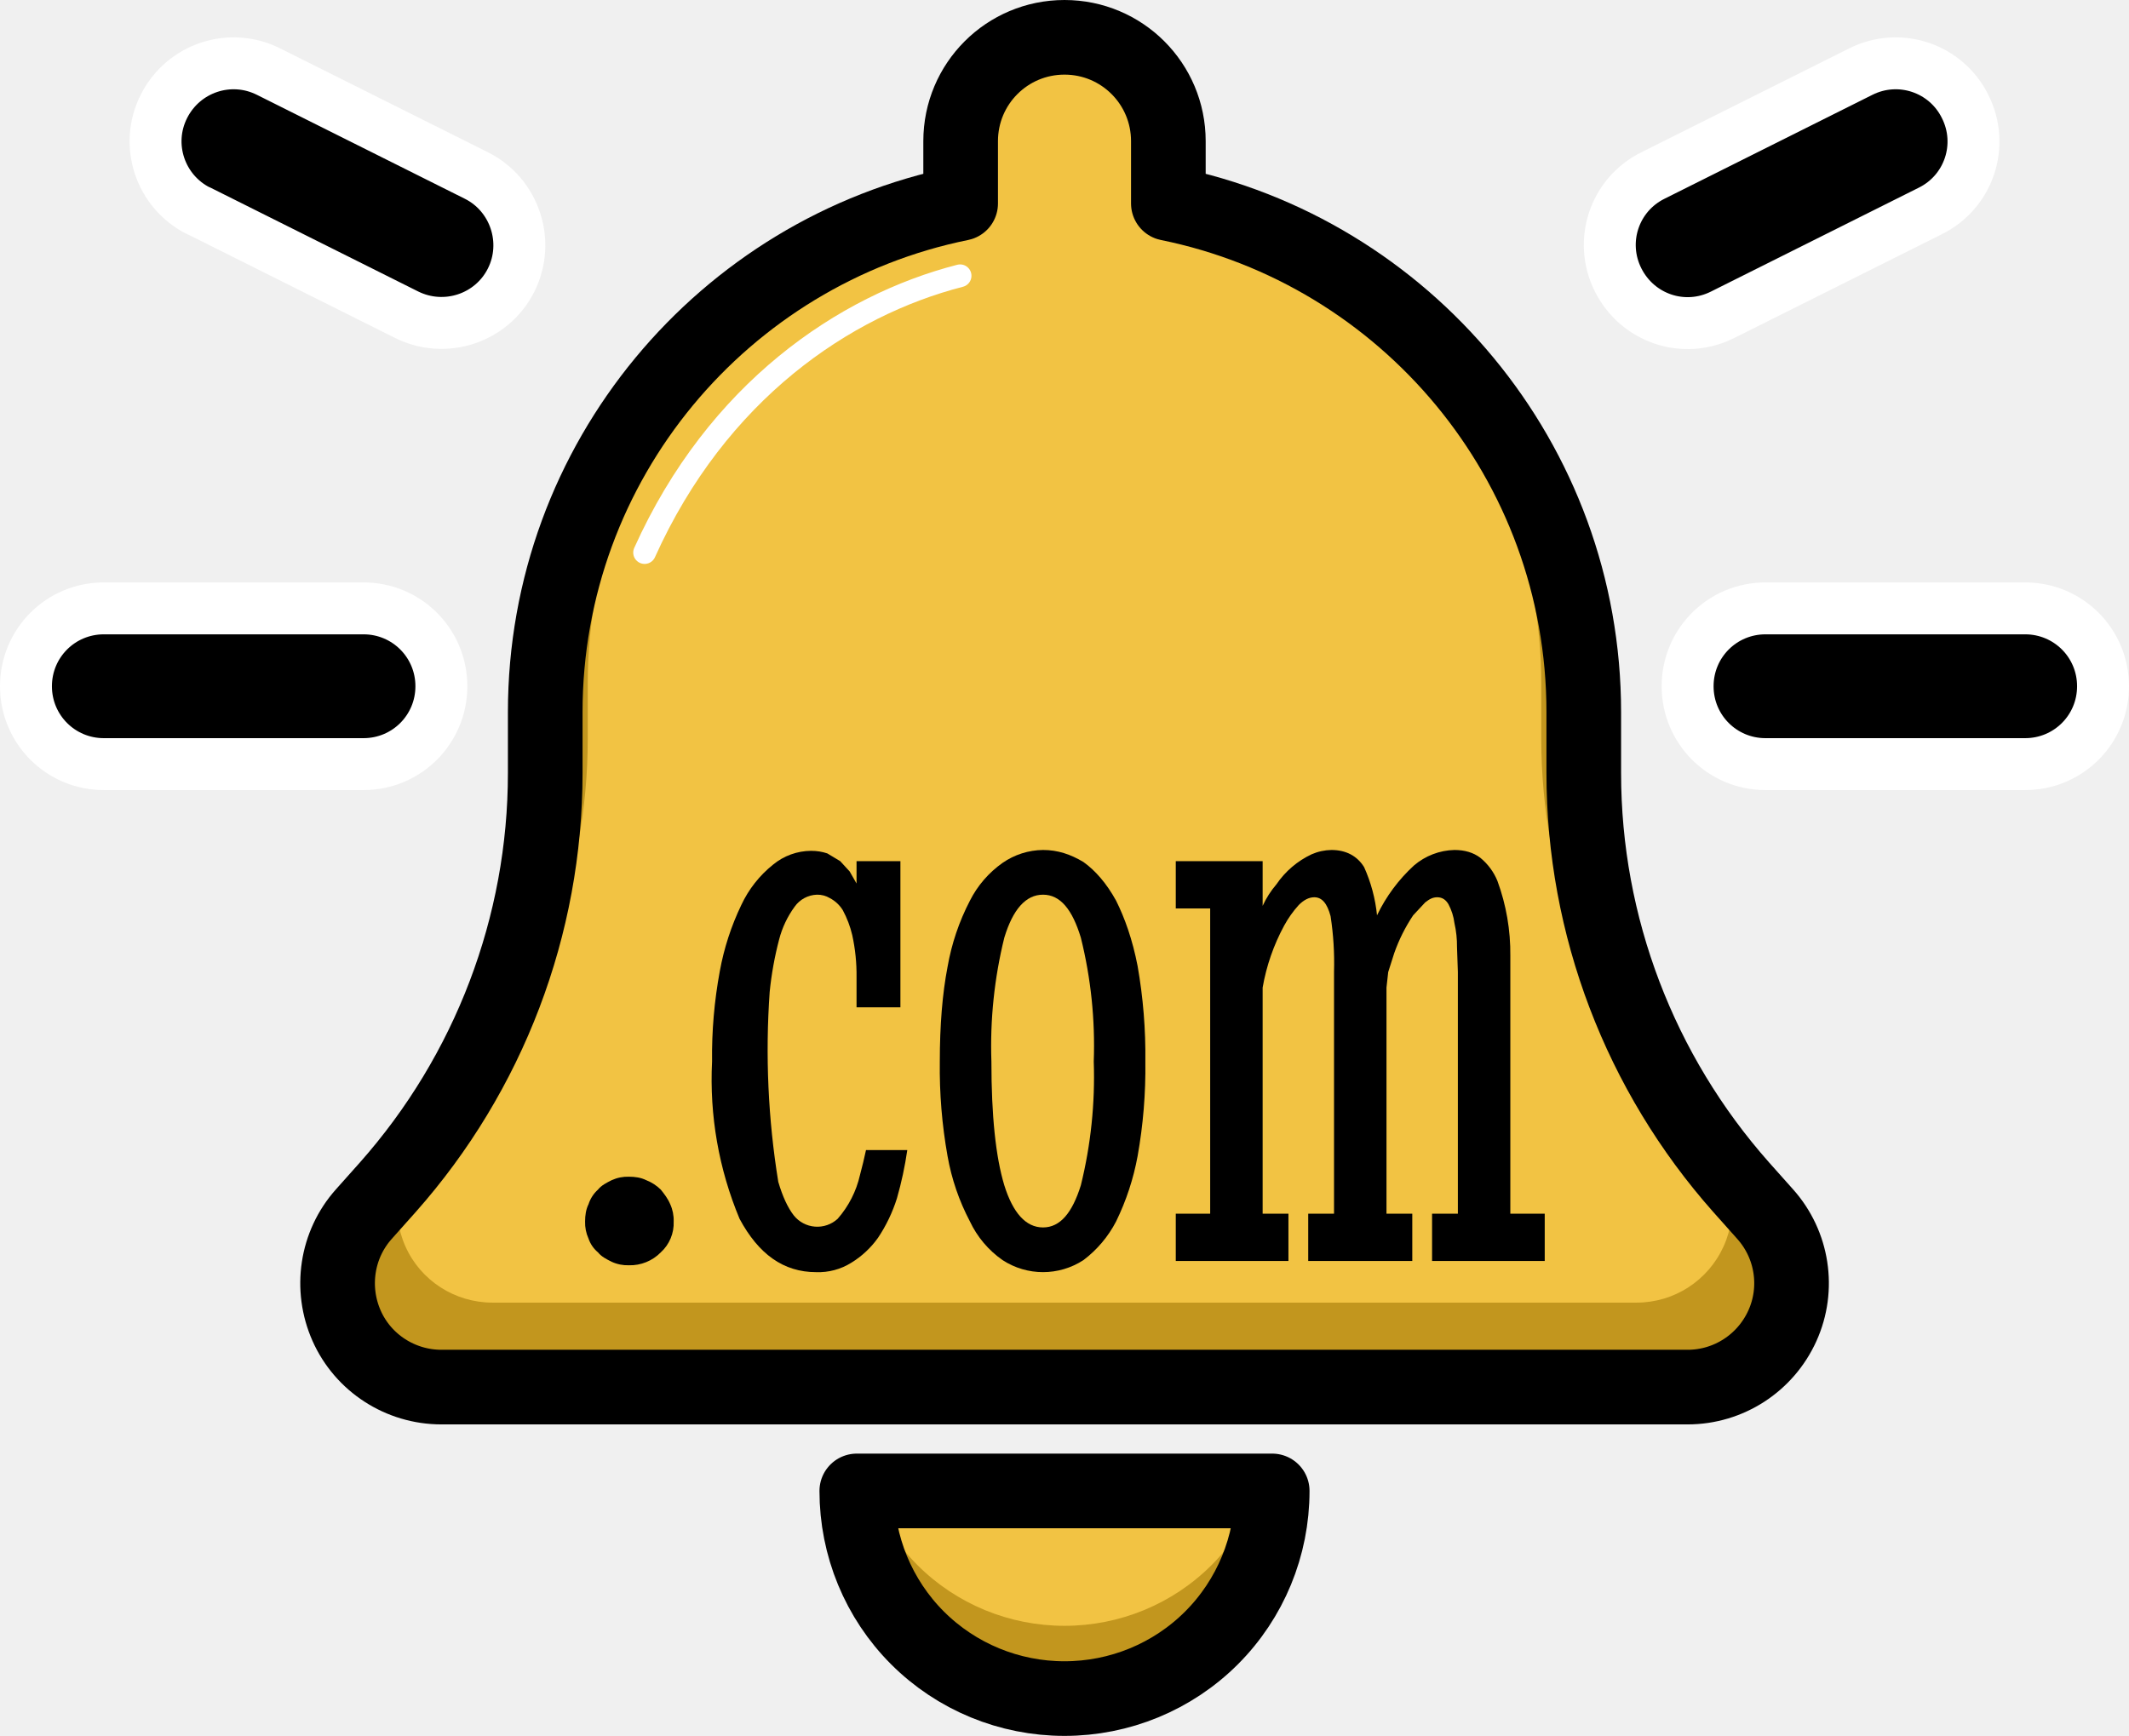
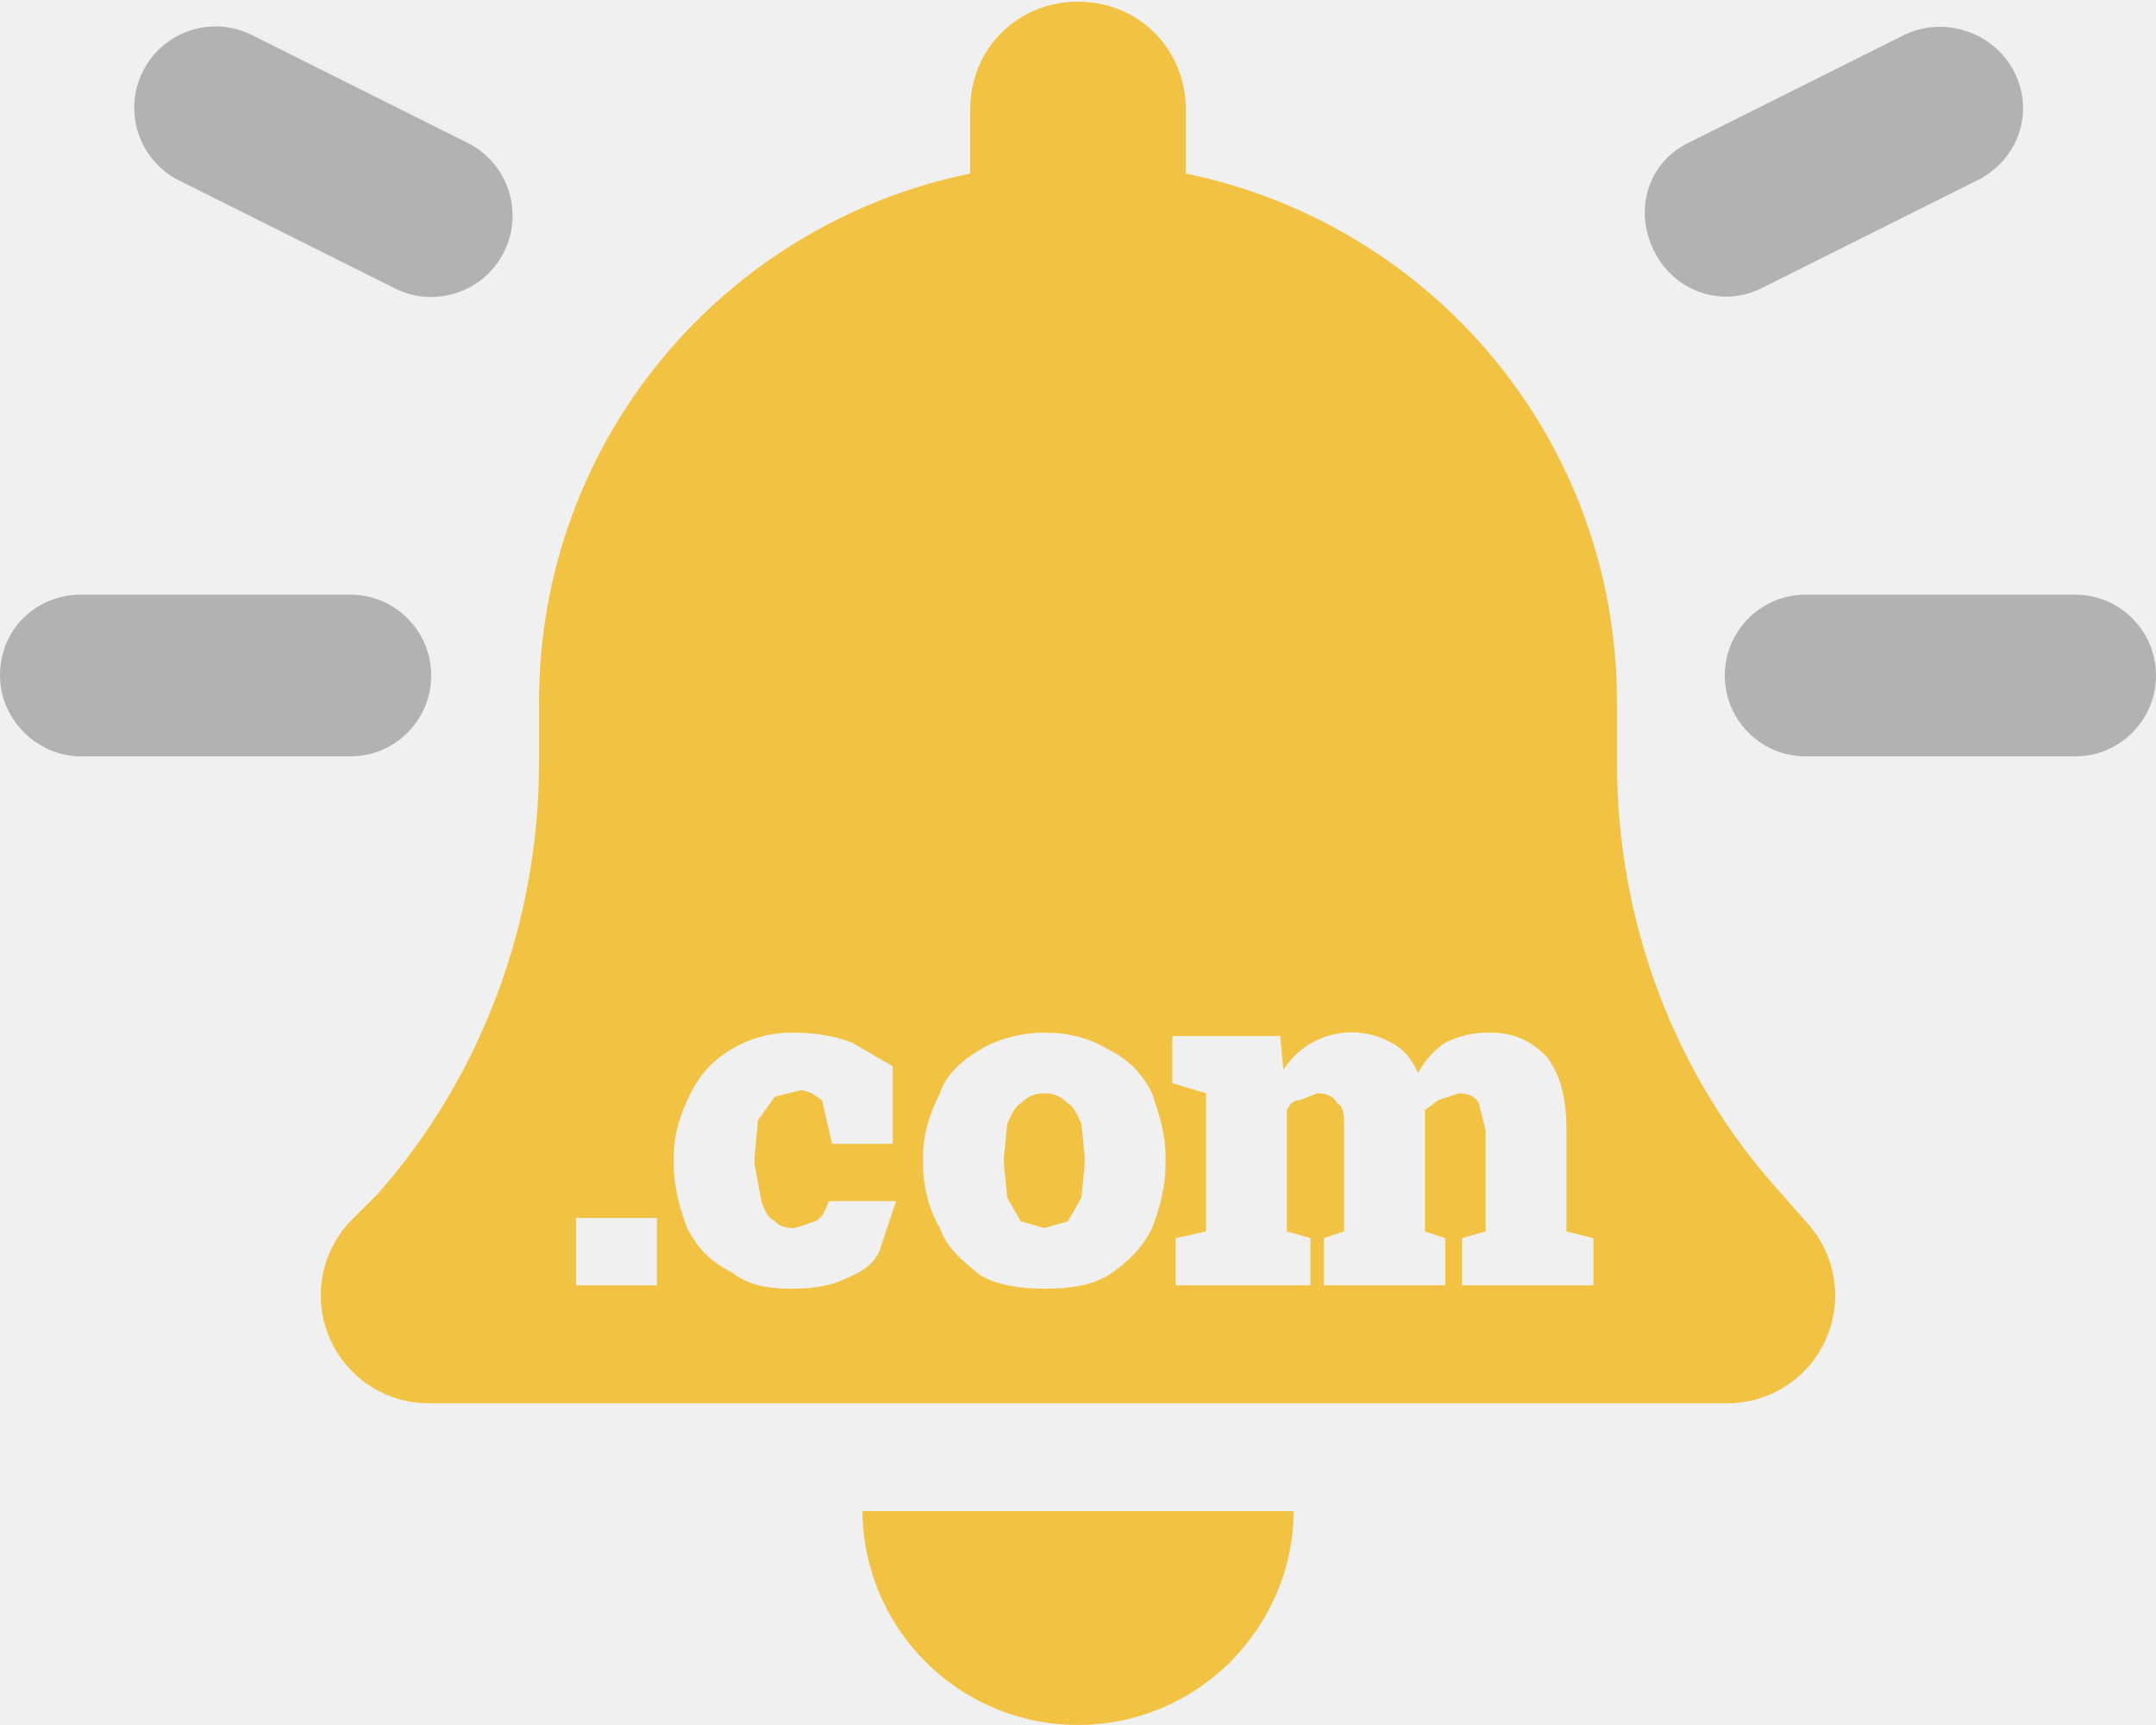
- <svg xmlns="http://www.w3.org/2000/svg" xml:space="preserve" style="fill-rule:evenodd;clip-rule:evenodd;stroke-linejoin:round;stroke-miterlimit:2" viewBox="0 0 656 535">
-   <path d="M365.3 493.3c12-12 18.7-28.3 18.7-45.3H256c0 17 6.7 33.3 18.7 45.3S303 512 320 512c17 0 33.3-6.7 45.3-18.7Z" style="fill:#c2961e;fill-rule:nonzero" transform="translate(8 11.5)" />
-   <g transform="translate(8 11.5)">
-     <clipPath id="a">
-       <path d="M365.3 482.745c12-12 18.7-28.3 18.7-45.3H256c0 17 6.7 33.3 18.7 45.3s28.3 18.7 45.3 18.7c17 0 33.3-6.7 45.3-18.7Z" clip-rule="nonzero" />
-     </clipPath>
-     <g clip-path="url(#a)">
-       <clipPath id="b">
-         <path d="M365.3 470.876c12-12 18.7-28.3 18.7-45.3H256c0 17 6.7 33.3 18.7 45.3s28.3 18.7 45.3 18.7c17 0 33.3-6.7 45.3-18.7Z" clip-rule="nonzero" />
-       </clipPath>
-       <g clip-path="url(#b)">
-         <path d="M365.3 493.3c12-12 18.7-28.3 18.7-45.3H256c0 17 6.7 33.3 18.7 45.3S303 512 320 512c17 0 33.3-6.7 45.3-18.7Z" style="fill:#f2c343;fill-rule:nonzero" />
-       </g>
-     </g>
-   </g>
-   <path d="M365.3 493.3c12-12 18.7-28.3 18.7-45.3H256c0 17 6.7 33.3 18.7 45.3S303 512 320 512c17 0 33.3-6.7 45.3-18.7Z" style="fill:none;fill-rule:nonzero;stroke:#000;stroke-width:23px" transform="translate(8 11.5)" />
-   <path d="M320 0c-17.7 0-32 14.3-32 32v19.2C215 66 160 130.6 160 208v18.8c0 47-17.3 92.4-48.5 127.6l-7.4 8.3c-8.4 9.4-10.4 22.9-5.3 34.4 5.1 11.5 16.6 18.9 29.2 18.9h384c12.6 0 24-7.4 29.2-18.9 5.2-11.5 3.1-25-5.3-34.4l-7.4-8.3c-31.2-35.2-48.5-80.5-48.5-127.6V208c0-77.4-55-142-128-156.8V32c0-17.7-14.3-32-32-32Z" style="fill:#c2961e;fill-rule:nonzero" transform="translate(8 11.5)" />
-   <g transform="translate(8 11.5)">
-     <clipPath id="c">
-       <path d="M320.002 8.014c-16.251 0-29.381 13.13-29.381 29.381v17.629c-67.025 13.588-117.523 72.901-117.523 143.966v17.261c0 43.153-15.884 84.837-44.53 117.156l-6.795 7.62c-7.712 8.631-9.549 21.026-4.866 31.585 4.683 10.559 15.241 17.353 26.81 17.353h352.57c11.568 0 22.035-6.794 26.81-17.353 4.774-10.559 2.846-22.954-4.867-31.585l-6.794-7.62c-28.646-32.319-44.53-73.911-44.53-117.156V198.99c0-71.065-50.498-130.378-117.523-143.966V37.395c0-16.251-13.13-29.381-29.381-29.381Z" clip-rule="nonzero" />
-     </clipPath>
-     <g clip-path="url(#c)">
-       <path d="M320 0c-17.7 0-32 14.3-32 32v19.2C215 66 160 130.6 160 208v18.8c0 47-17.3 92.4-48.5 127.6l-7.4 8.3c-8.4 9.4-10.4 22.9-5.3 34.4 5.1 11.5 16.6 18.9 29.2 18.9h384c12.6 0 24-7.4 29.2-18.9 5.2-11.5 3.1-25-5.3-34.4l-7.4-8.3c-31.2-35.2-48.5-80.5-48.5-127.6V208c0-77.4-55-142-128-156.8V32c0-17.7-14.3-32-32-32Z" style="fill:#f2c343;fill-rule:nonzero" />
-     </g>
-   </g>
-   <path d="M320 0c-17.7 0-32 14.3-32 32v19.2C215 66 160 130.6 160 208v18.8c0 47-17.3 92.4-48.5 127.6l-7.4 8.3c-8.4 9.4-10.4 22.9-5.3 34.4 5.1 11.5 16.6 18.9 29.2 18.9h384c12.6 0 24-7.4 29.2-18.9 5.2-11.5 3.1-25-5.3-34.4l-7.4-8.3c-31.2-35.2-48.5-80.5-48.5-127.6V208c0-77.4-55-142-128-156.8V32c0-17.7-14.3-32-32-32Z" style="fill:none;fill-rule:nonzero;stroke:#000;stroke-width:23px" transform="translate(8 11.5)" />
-   <path d="M288.294 93.215c-35.744 9.188-74.867 35.66-97.216 85.309" style="fill:none;stroke:#fff;stroke-width:7px;stroke-linecap:round;stroke-miterlimit:1.5" transform="translate(7.536 -8.224)" />
-   <path d="M0 200c0 13.3 10.7 24 24 24h80c13.3 0 24-10.7 24-24s-10.7-24-24-24H24c-13.3 0-24 10.7-24 24Zm536-24c-13.3 0-24 10.7-24 24s10.7 24 24 24h80c13.3 0 24-10.7 24-24s-10.7-24-24-24h-80Zm61.5-154.7c-5.9-11.9-20.3-16.7-32.2-10.7l-64 32c-11.9 5.9-16.7 20.3-10.7 32.2 6 11.9 20.3 16.7 32.2 10.7l64-32c11.9-5.9 16.7-20.3 10.7-32.2ZM53.3 53.5l64 32c11.9 5.9 26.3 1.1 32.2-10.7 5.9-11.8 1.1-26.3-10.7-32.2l-64-32c-11.9-6-26.3-1.2-32.3 10.7-6 11.9-1.1 26.3 10.7 32.2h.1Z" style="fill-rule:nonzero;stroke:#fff;stroke-width:16px" transform="translate(8 11.5)" />
-   <path d="M.024-.046c0-.007.001-.014.004-.02a.039.039 0 0 1 .011-.017c.004-.005.01-.008.016-.011a.045.045 0 0 1 .02-.004c.007 0 .014.001.02.004a.05.05 0 0 1 .017.011c.004.005.008.01.011.017a.045.045 0 0 1 .004.02.046.046 0 0 1-.015.036.05.05 0 0 1-.037.015.045.045 0 0 1-.02-.004C.049-.002.043-.005.039-.01a.036.036 0 0 1-.011-.016.045.045 0 0 1-.004-.02Z" style="fill-rule:nonzero" transform="matrix(265 0 0 265 173.921 388.63)" />
-   <path d="M.189-.295V-.33a.217.217 0 0 0-.005-.049.118.118 0 0 0-.011-.029.039.039 0 0 0-.015-.014.028.028 0 0 0-.015-.004.033.033 0 0 0-.026.014.112.112 0 0 0-.018.038.397.397 0 0 0-.011.061.958.958 0 0 0 .01.221c.005.017.011.03.018.039a.035.035 0 0 0 .051.004A.116.116 0 0 0 .193-.1.588.588 0 0 0 .2-.129h.048a.423.423 0 0 1-.012.056.179.179 0 0 1-.022.046.106.106 0 0 1-.031.029.072.072 0 0 1-.041.011C.104.013.075-.008.053-.049a.42.42 0 0 1-.032-.183.54.54 0 0 1 .009-.105.303.303 0 0 1 .025-.077.131.131 0 0 1 .037-.047.07.07 0 0 1 .044-.016c.007 0 .013.001.019.003l.015.009.011.012.008.014v-.026H.24v.17H.189Z" style="fill-rule:nonzero" transform="matrix(265 0 0 265 213.839 388.63)" />
-   <path d="M.26-.232a.581.581 0 0 1-.009.11.294.294 0 0 1-.025.076.133.133 0 0 1-.038.045.086.086 0 0 1-.094 0 .114.114 0 0 1-.038-.045.26.26 0 0 1-.026-.076.581.581 0 0 1-.009-.11c0-.042.003-.079.009-.11a.266.266 0 0 1 .026-.077.12.12 0 0 1 .038-.044.084.084 0 0 1 .047-.015c.017 0 .032.005.047.014.014.01.027.025.038.045.01.02.019.045.025.076a.6.6 0 0 1 .009.111Zm-.06 0a.52.52 0 0 0-.015-.144c-.01-.033-.024-.05-.044-.05-.02 0-.035.017-.045.05a.526.526 0 0 0-.015.144c0 .063.005.111.015.144.01.032.025.049.045.049.02 0 .034-.017.044-.049A.526.526 0 0 0 .2-.232Z" style="fill-rule:nonzero" transform="matrix(265 0 0 265 284.013 388.63)" />
-   <path d="M.313-.055h.03v-.281L.342-.365a.12.12 0 0 0-.003-.028.063.063 0 0 0-.007-.022C.329-.42.325-.423.319-.423c-.005 0-.009.002-.014.006l-.014.015a.196.196 0 0 0-.022.044l-.007.022-.002.018v.263h.03V0H.169v-.055h.03v-.281a.358.358 0 0 0-.004-.065C.191-.416.185-.423.176-.423c-.006 0-.012.003-.018.009a.124.124 0 0 0-.017.024.236.236 0 0 0-.025.072v.263h.03V0H.015v-.055h.04V-.41h-.04v-.055h.101v.052a.107.107 0 0 1 .016-.025.102.102 0 0 1 .041-.035.06.06 0 0 1 .023-.005c.017 0 .03.007.038.02a.18.18 0 0 1 .015.056.19.19 0 0 1 .043-.058.075.075 0 0 1 .047-.018c.012 0 .022.003.03.009a.068.068 0 0 1 .02.027.245.245 0 0 1 .015.087v.3h.04V0H.313v-.055Z" style="fill-rule:nonzero" transform="matrix(265 0 0 265 358.312 388.63)" />
+ <svg xmlns="http://www.w3.org/2000/svg" xml:space="preserve" style="fill-rule:evenodd;clip-rule:evenodd;stroke-linejoin:round;stroke-miterlimit:2" viewBox="8 11.5 640 512">
+   <path d="M373 505a64 64 0 0 1-109-45h128c0 17-7 33-19 45ZM328 12c18 0 32 14 32 32v19c73 15 128 79 128 157v18c0 47 17 93 49 128l7 8a32 32 0 0 1-24 54H136a32 32 0 0 1-24-54l8-8c31-35 48-81 48-128v-18c0-78 55-142 128-157V44c0-18 14-32 32-32Zm29 381h40v-14l-7-2v-36c1-2 2-3 4-3l5-2c3 0 5 1 6 3 2 1 2 4 2 8v30l-6 2v14h36v-14l-6-2v-36l4-3 6-2c3 0 5 1 6 3l2 8v30l-7 2v14h39v-14l-8-2v-30c0-10-2-17-6-22-5-5-10-7-17-7-5 0-9 1-13 3-3 2-6 5-8 9-2-4-4-7-8-9a24 24 0 0 0-32 8l-1-10h-32v14l10 3v41l-9 2v14Zm-178 0h24v-20h-24v20Zm64 1c7 0 12-1 16-3 5-2 8-4 10-8l5-15h-20c-1 3-2 5-4 6l-6 2c-2 0-4 0-6-2-2-1-3-3-4-6l-2-11v-2l1-11 5-7 8-2 3 1 3 2 3 13h18v-23l-12-7c-5-2-11-3-18-3s-13 2-18 5-9 7-12 13-5 12-5 19v2c0 7 2 14 4 19 3 6 7 10 13 13 5 4 11 5 18 5Zm75 0c8 0 14-1 19-4 6-4 10-8 13-14 2-5 4-12 4-19v-2c0-7-2-13-4-19-3-6-7-10-13-13-5-3-11-5-19-5-7 0-14 2-19 5s-10 7-12 13c-3 6-5 12-5 19v2c0 7 2 14 5 19 2 6 7 10 12 14 5 3 12 4 19 4Zm0-18-7-2-4-7-1-10v-2l1-10c1-2 2-5 4-6 2-2 4-3 7-3s5 1 7 3c2 1 3 4 4 6l1 10v2l-1 10-4 7-7 2Z" style="fill:#f2c343" />
+   <path d="M8 212c0 13 11 24 24 24h80a24 24 0 1 0 0-48H32c-13 0-24 10-24 24Zm536-24a24 24 0 1 0 0 48h80a24 24 0 1 0 0-48h-80Zm62-155c-6-12-21-17-33-11l-64 32c-12 6-16 20-10 32s20 17 32 11l64-32c12-6 17-20 11-32ZM61 65l64 32a24 24 0 0 0 22-43L83 22a24 24 0 1 0-22 43Z" style="fill:#898989;fill-opacity:.6;fill-rule:nonzero" />
</svg>
